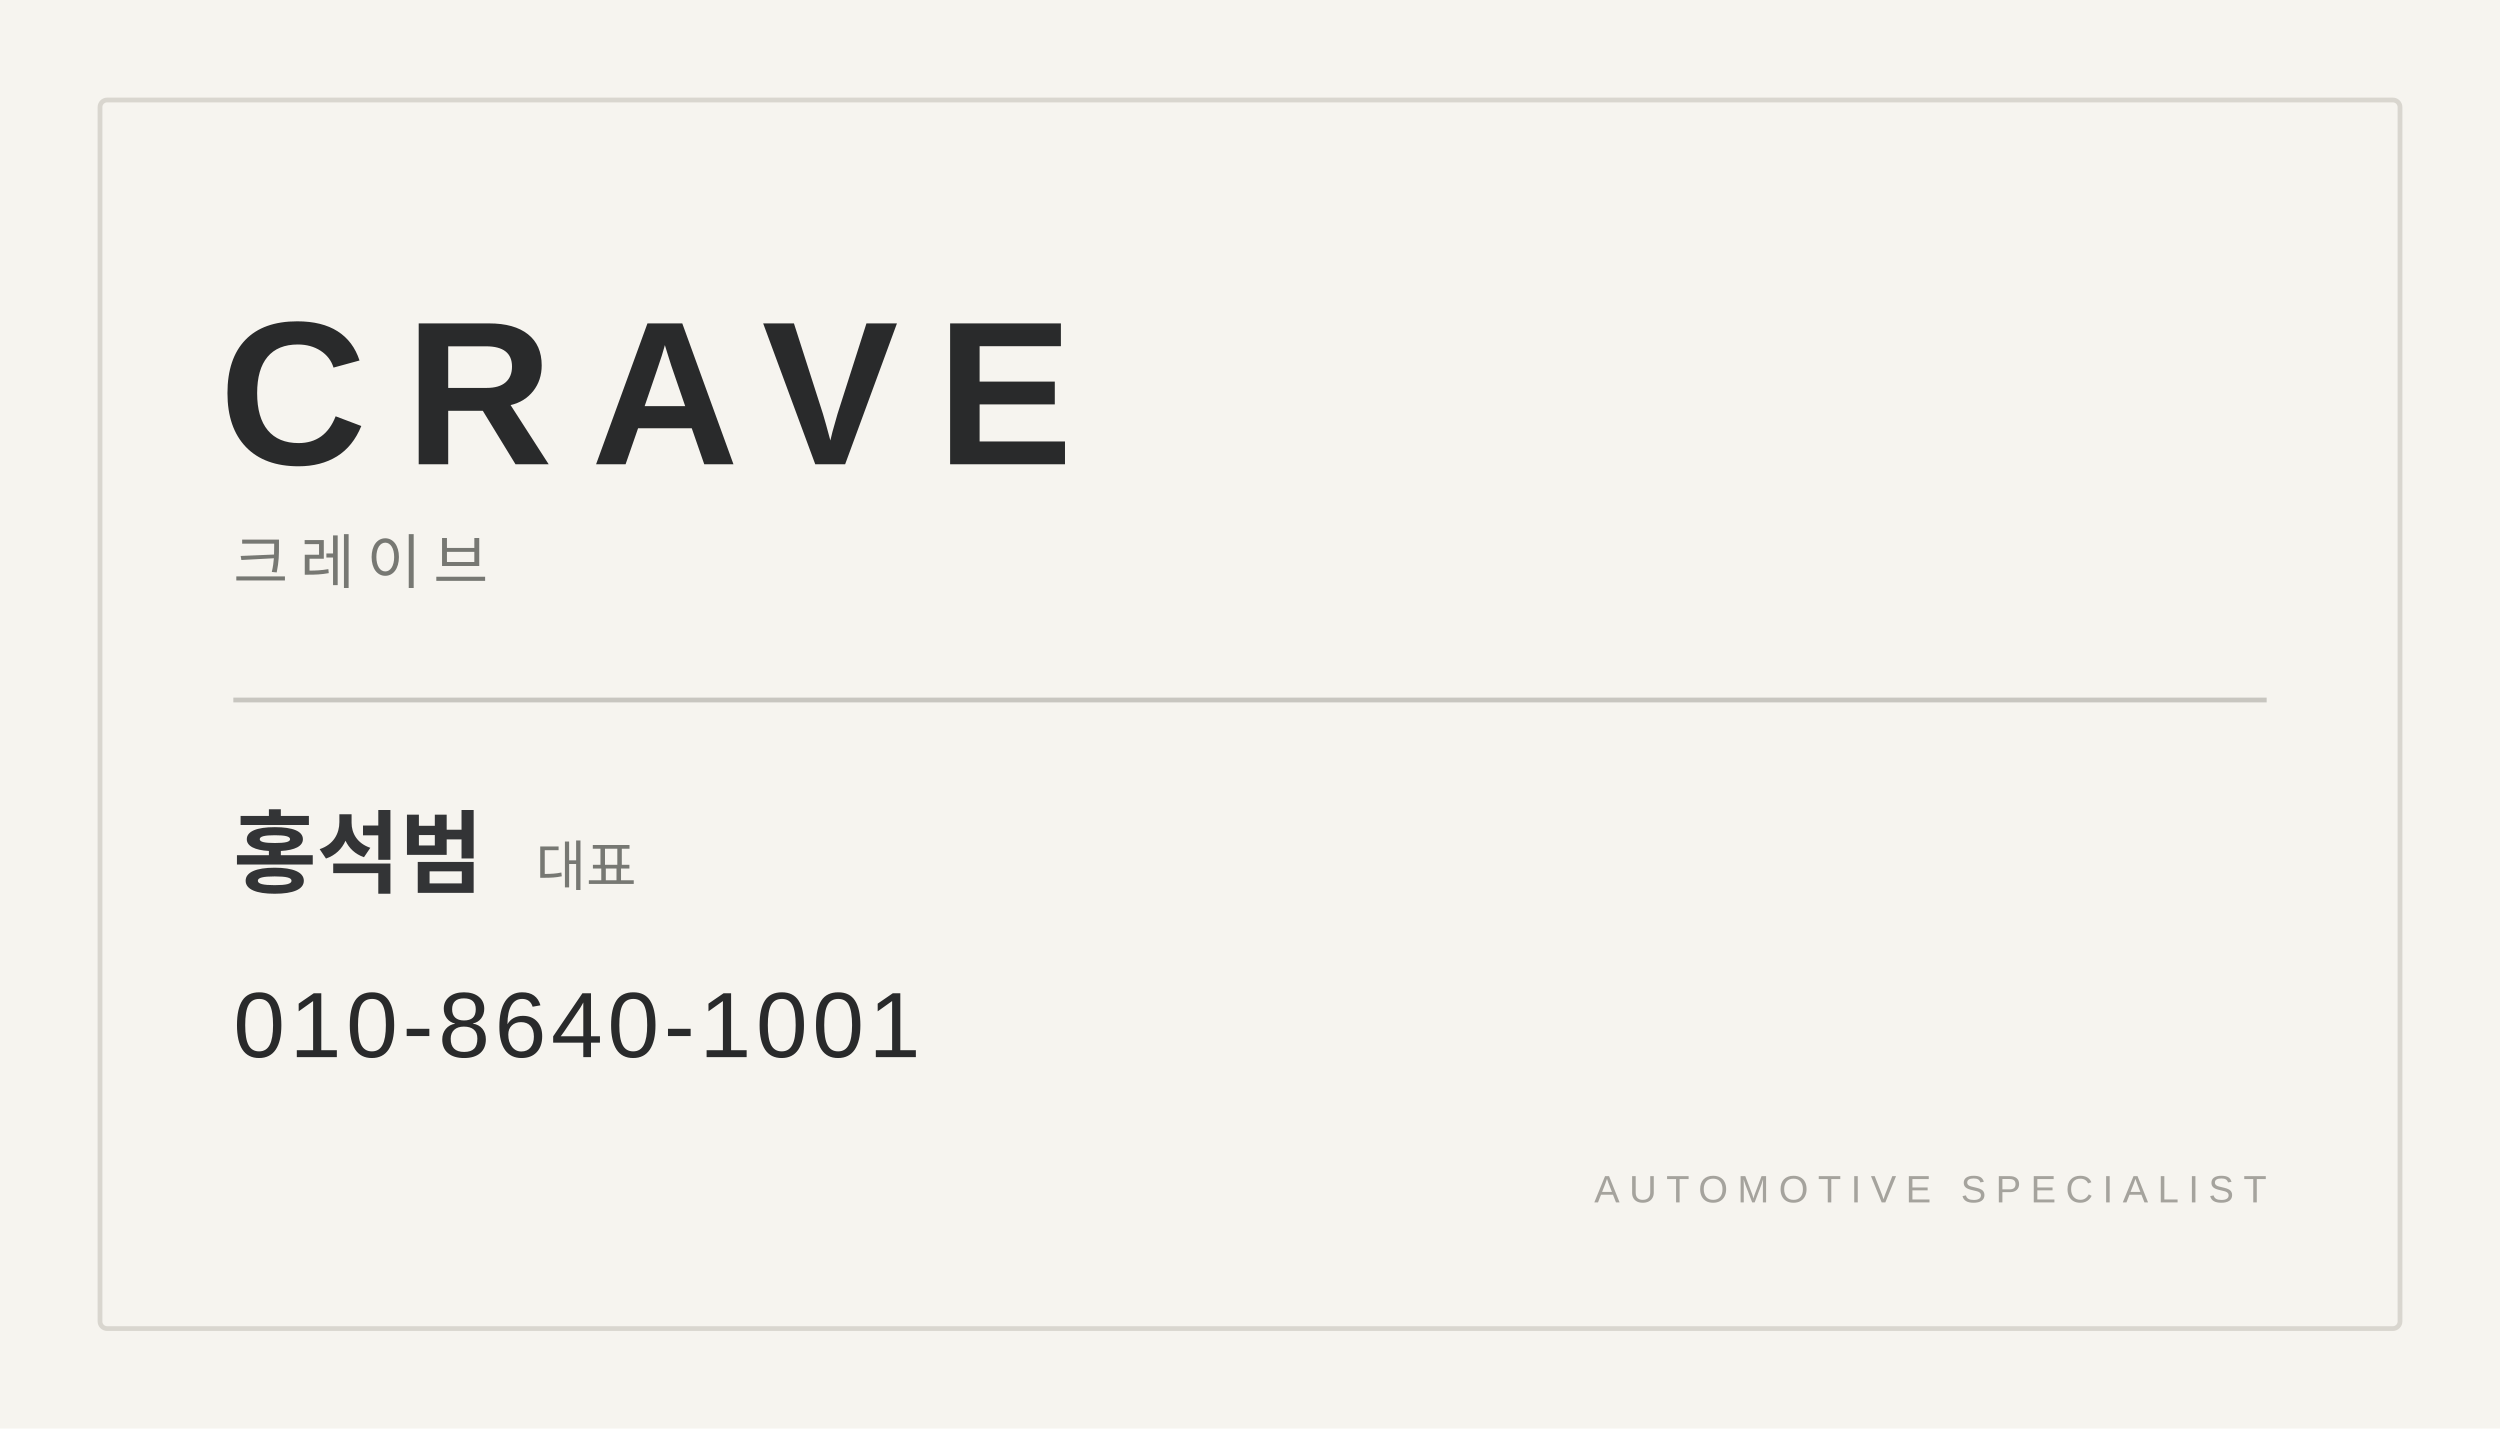
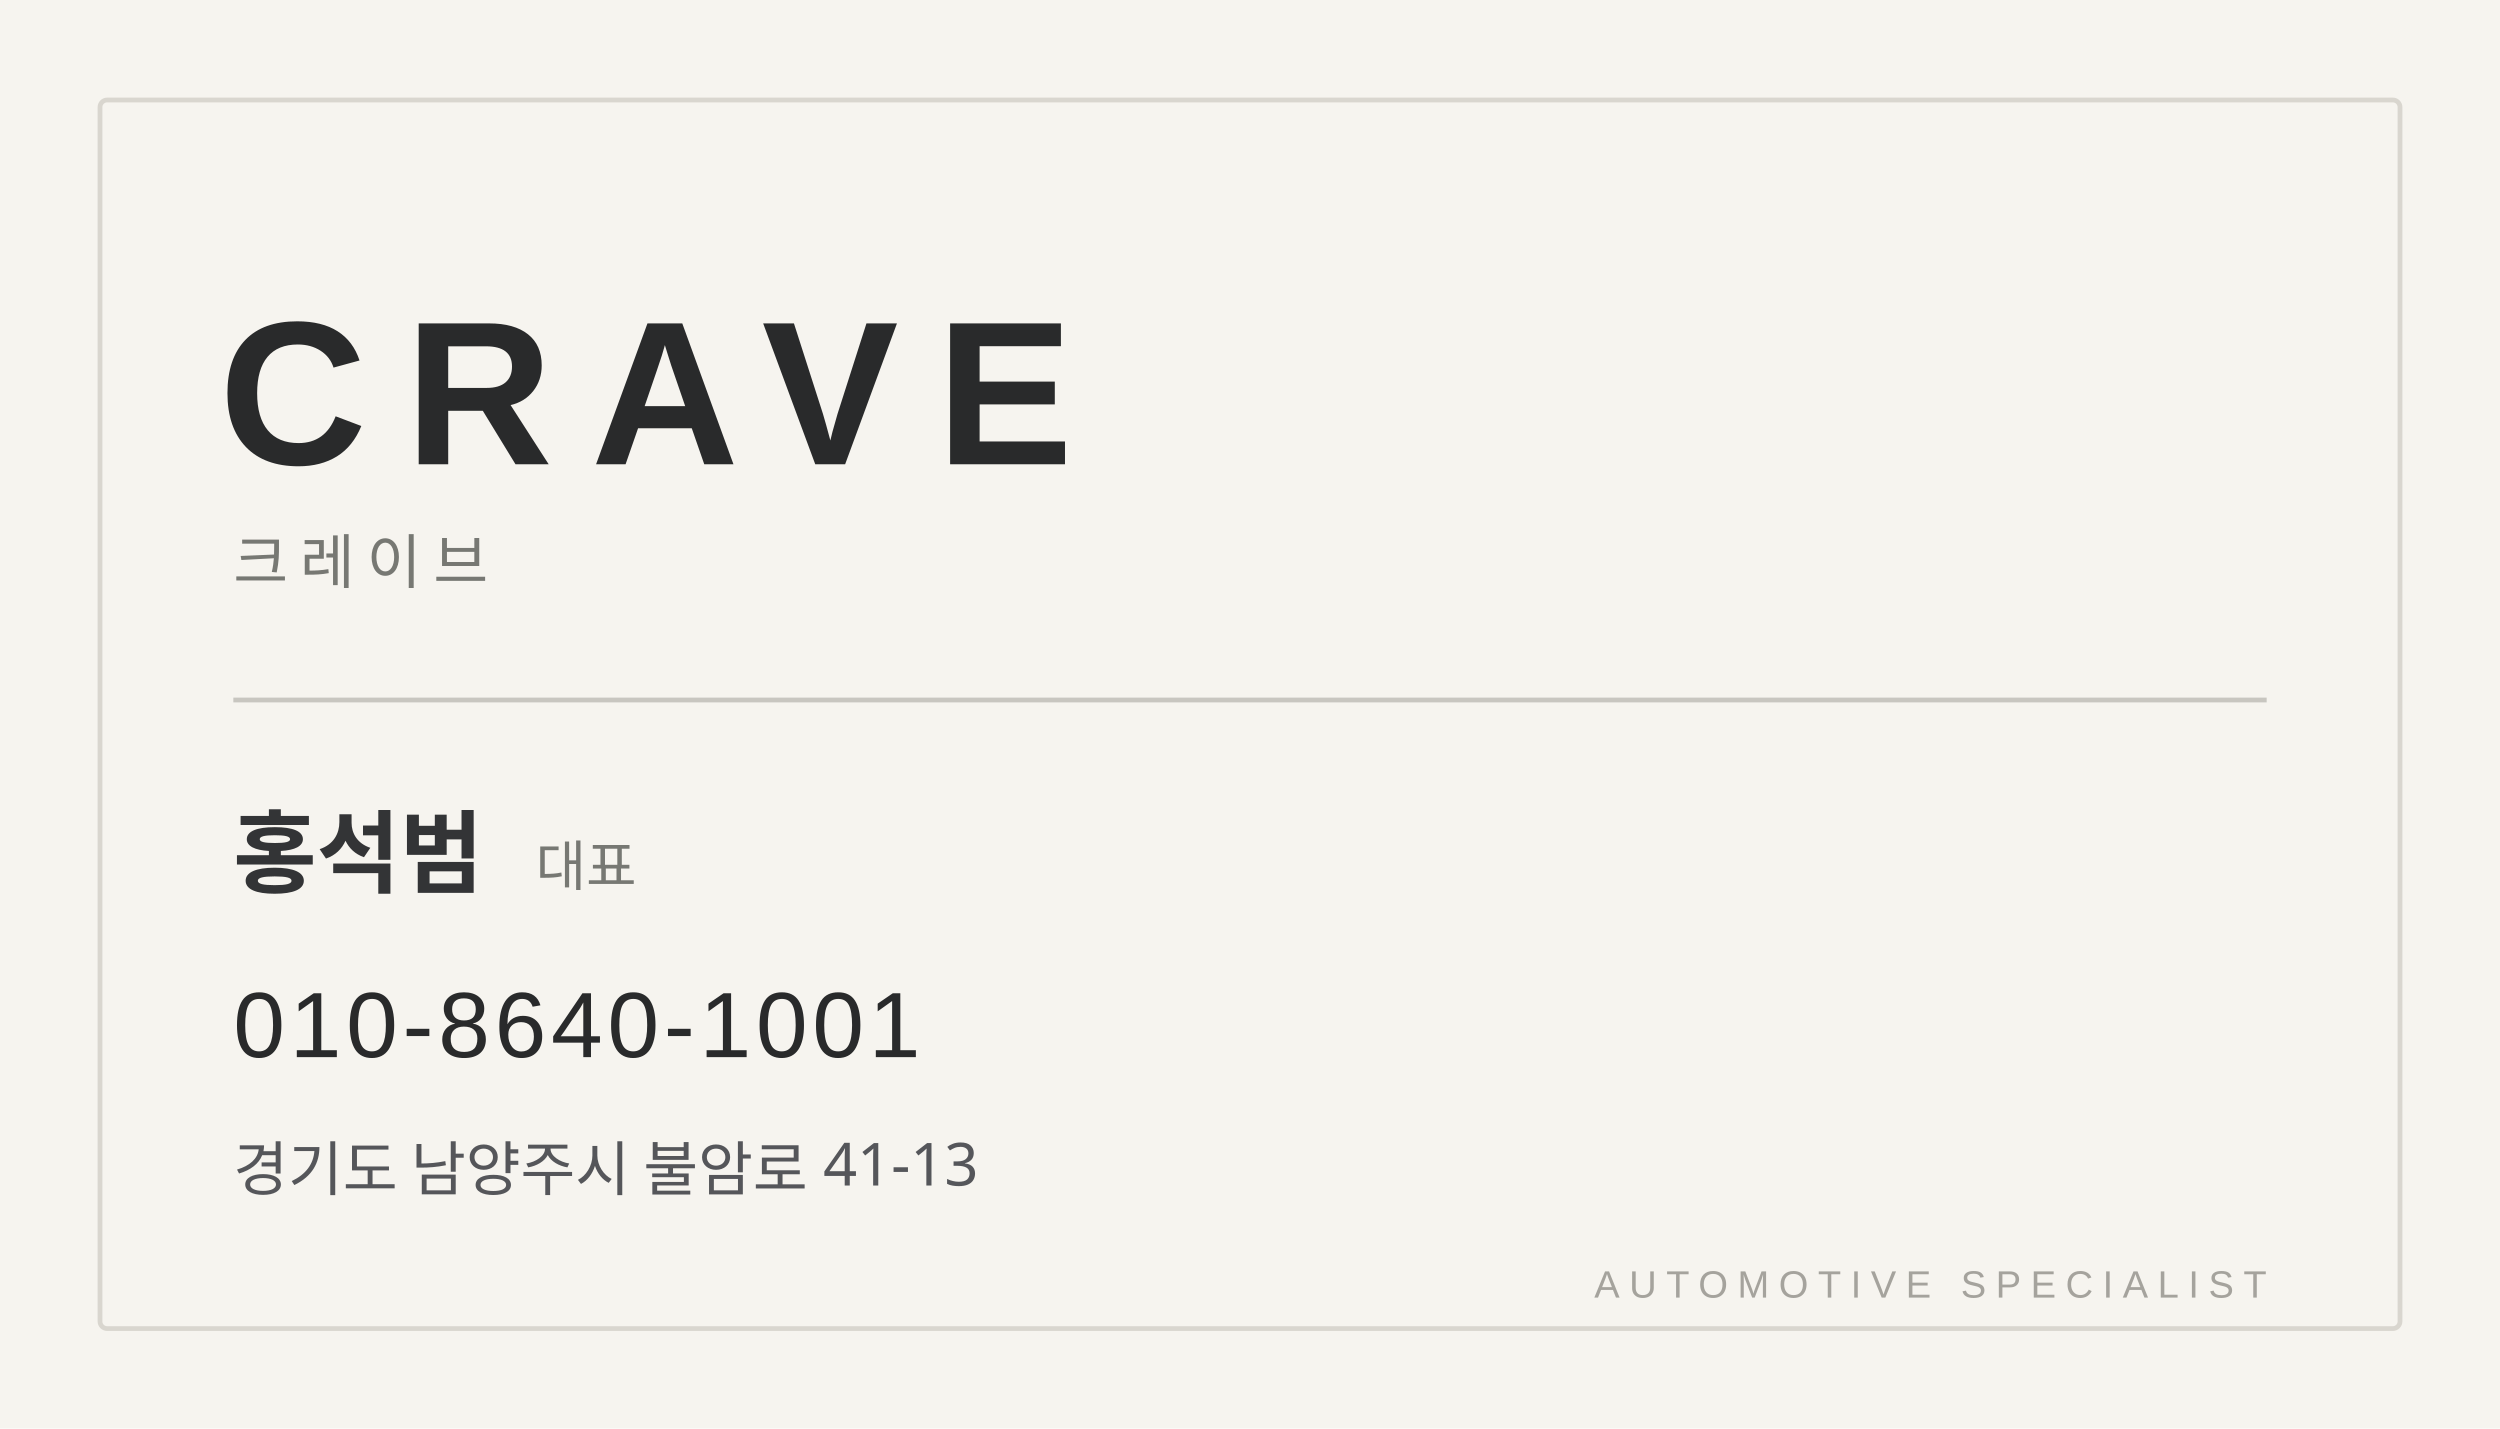
<svg xmlns="http://www.w3.org/2000/svg" width="1050" height="600" viewBox="0 0 1050 600" role="img" aria-labelledby="title desc">
  <rect width="1050" height="600" fill="#F6F4EF" />
  <rect x="42" y="42" width="966" height="516" rx="3" fill="none" stroke="#D9D6CF" stroke-width="2" />
  <text x="92" y="195" fill="#292A2B" font-family="Arial, sans-serif" font-size="86" font-weight="700" letter-spacing="16">CRAVE</text>
  <text x="98" y="245" fill="#777873" font-family="sans-serif" font-size="25" letter-spacing="5">크레이브</text>
  <line x1="98" y1="294" x2="952" y2="294" stroke="#C8C6C0" stroke-width="2" />
  <text x="98" y="372" fill="#333436" font-family="sans-serif" font-size="38" font-weight="600">홍석범</text>
  <text x="225" y="372" fill="#777873" font-family="sans-serif" font-size="23">대표</text>
  <text x="98" y="444" fill="#292A2B" font-family="Arial, sans-serif" font-size="39" letter-spacing="2">010-8640-1001</text>
-   <text x="952" y="505" fill="#A5A39D" font-family="Arial, sans-serif" font-size="16" text-anchor="end" letter-spacing="4">AUTOMOTIVE SPECIALIST</text>
+   <text x="98" y="500" fill="#55565A" font-family="sans-serif" font-size="25">경기도 남양주시 불암로 41-13</text>
+   <text x="952" y="545" fill="#A5A39D" font-family="Arial, sans-serif" font-size="16" text-anchor="end" letter-spacing="4">AUTOMOTIVE SPECIALIST</text>
</svg>
